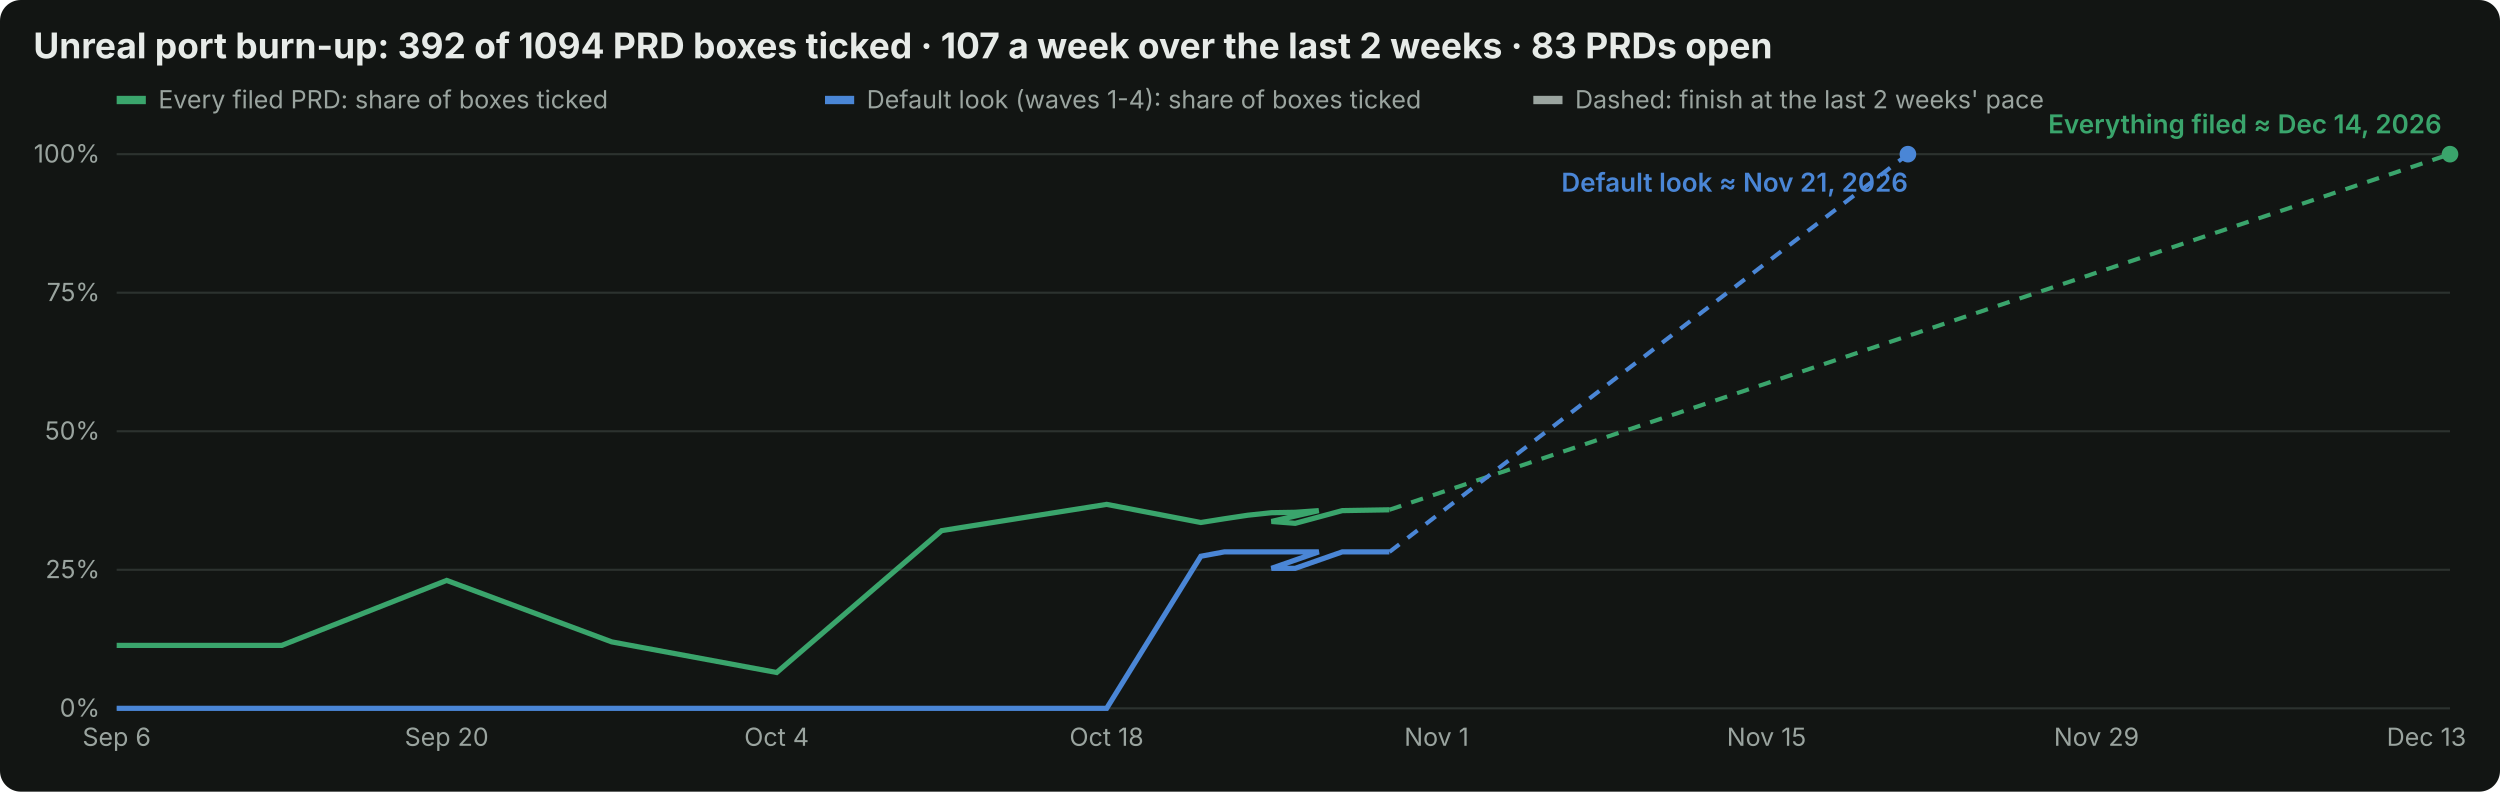
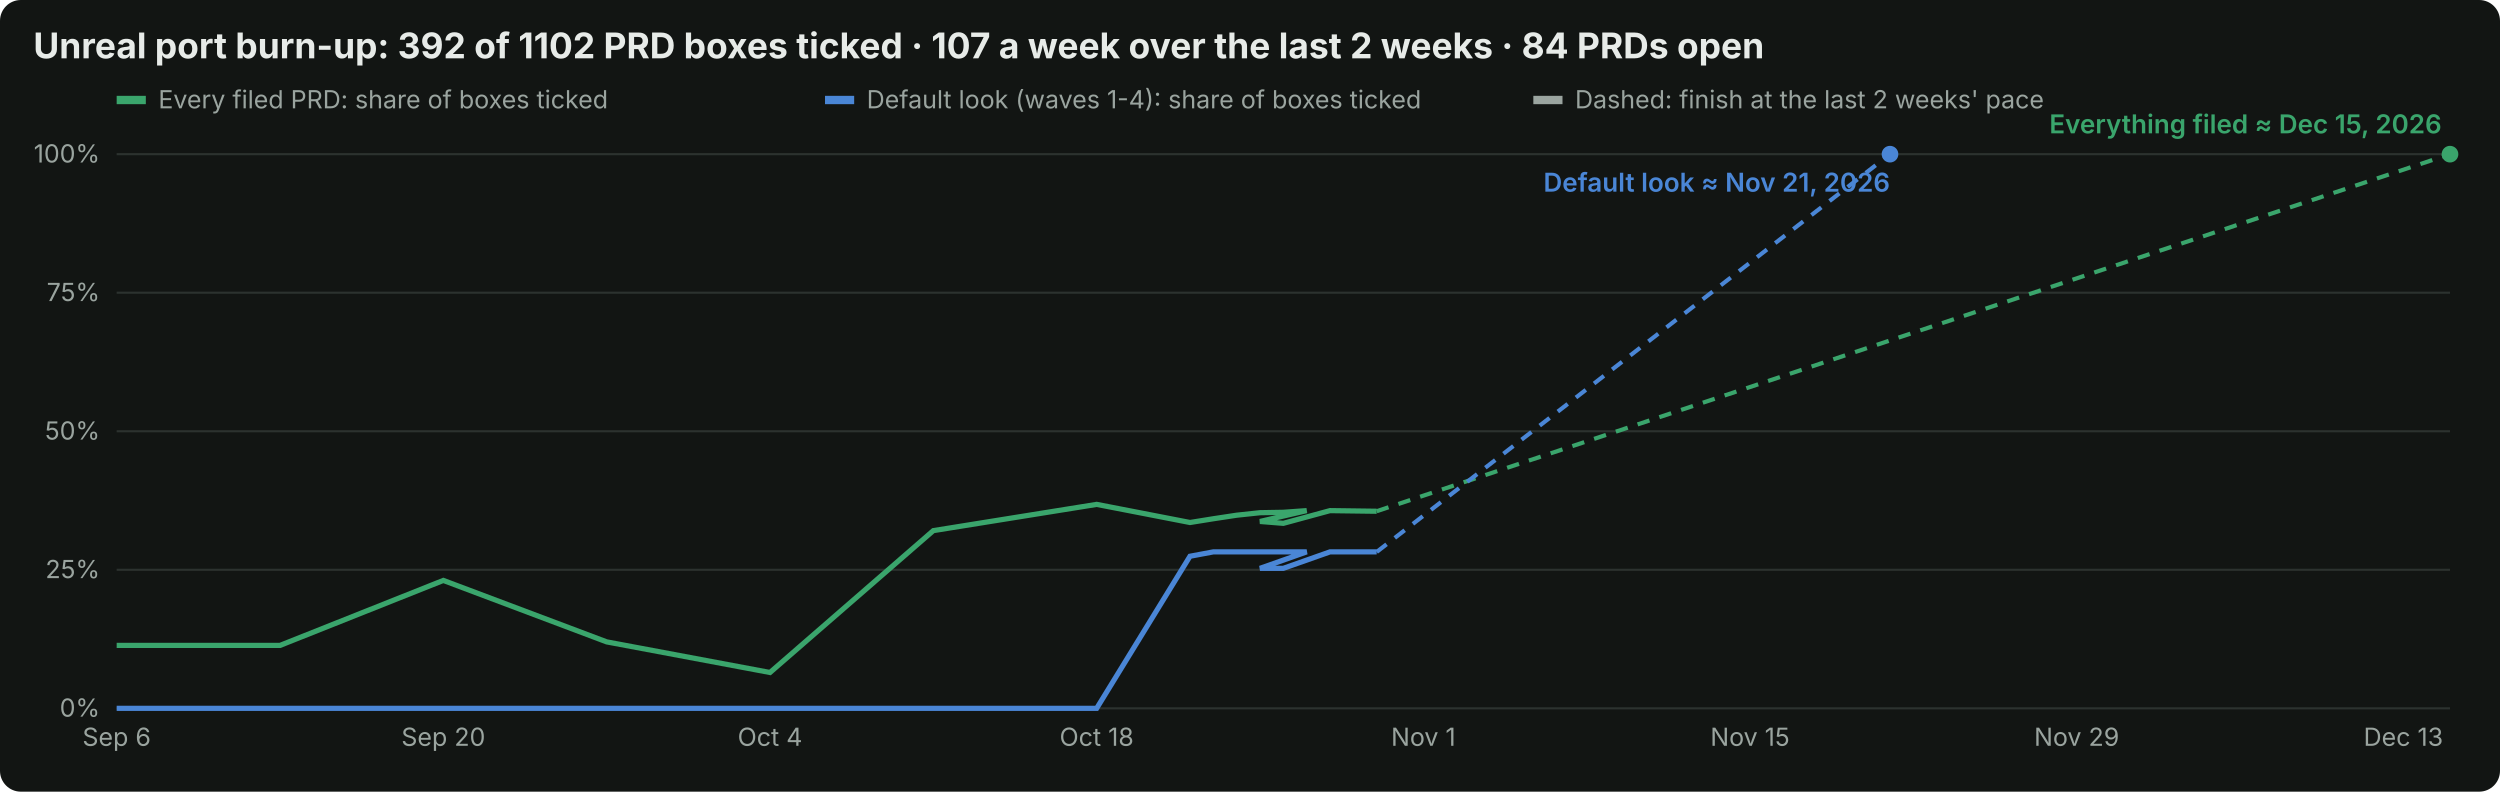
<svg xmlns="http://www.w3.org/2000/svg" viewBox="0 0 1200 380" width="1200" height="380" font-family="system-ui, -apple-system, Segoe UI, sans-serif">
  <style>.h{fill:#e7ebe8;font-size:17px;font-weight:700}.t{fill:#9aa49f;font-size:12px}.e{font-size:12.5px;font-weight:600}</style>
  <rect width="1200" height="380" rx="10" fill="#121513" />
-   <text x="16" y="28" class="h">Unreal port burn-up: 392 of 1094 PRD boxes ticked · 107 a week over the last 2 weeks · 83 PRDs open</text>
+   <text x="16" y="28" class="h">Unreal port burn-up: 392 of 1102 PRD boxes ticked · 107 a week over the last 2 weeks · 84 PRDs open</text>
  <rect x="56" y="46" width="14" height="4" fill="#3aa56c" />
  <text x="76" y="52" class="t">Every filed PRD: share of boxes ticked</text>
  <rect x="396" y="46" width="14" height="4" fill="#4a86d6" />
  <text x="416" y="52" class="t">Default look (waves 1-4): share of boxes ticked</text>
  <rect x="736" y="46" width="14" height="4" fill="#9aa49f" />
  <text x="756" y="52" class="t">Dashed: finish at the last 2 weeks' pace</text>
  <line x1="56" x2="1176" y1="340" y2="340" stroke="#2c322f" />
  <text x="48" y="344" class="t" text-anchor="end">0%</text>
  <line x1="56" x2="1176" y1="273.5" y2="273.5" stroke="#2c322f" />
  <text x="48" y="277.5" class="t" text-anchor="end">25%</text>
  <line x1="56" x2="1176" y1="207" y2="207" stroke="#2c322f" />
  <text x="48" y="211" class="t" text-anchor="end">50%</text>
  <line x1="56" x2="1176" y1="140.5" y2="140.5" stroke="#2c322f" />
  <text x="48" y="144.5" class="t" text-anchor="end">75%</text>
  <line x1="56" x2="1176" y1="74" y2="74" stroke="#2c322f" />
  <text x="48" y="78" class="t" text-anchor="end">100%</text>
  <text x="56" y="358" class="t" text-anchor="middle">Sep 6</text>
-   <text x="214.384" y="358" class="t" text-anchor="middle">Sep 20</text>
-   <text x="372.768" y="358" class="t" text-anchor="middle">Oct 4</text>
-   <text x="531.152" y="358" class="t" text-anchor="middle">Oct 18</text>
-   <text x="689.535" y="358" class="t" text-anchor="middle">Nov 1</text>
-   <text x="847.919" y="358" class="t" text-anchor="middle">Nov 15</text>
-   <text x="1006.303" y="358" class="t" text-anchor="middle">Nov 29</text>
-   <text x="1164.687" y="358" class="t" text-anchor="middle">Dec 13</text>
-   <path d="M56.0,309.8L135.2,309.8L214.4,278.6L293.6,308.1L372.8,322.8L452.0,254.7L531.2,242.1L576.4,250.8L587.7,249.0L599.0,247.3L610.3,246.1L621.7,245.9L633.0,245.1L610.3,250.3L621.7,251.2L644.3,245.1L666.9,244.7" stroke="#3aa56c" stroke-width="2.5" fill="none" />
-   <path d="M56.0,340.0L135.2,340.0L214.4,340.0L293.6,340.0L372.8,340.0L452.0,340.0L531.2,340.0L576.4,267.0L587.7,264.9L599.0,264.9L610.3,264.9L621.7,264.9L633.0,264.9L610.3,272.8L621.7,272.8L644.3,264.9L666.9,264.9" stroke="#4a86d6" stroke-width="2.5" fill="none" />
-   <path d="M666.909,244.687L1176,74" stroke="#3aa56c" stroke-width="2" stroke-dasharray="6 5" fill="none" />
+   <text x="212.8" y="358" class="t" text-anchor="middle">Sep 20</text>
+   <text x="369.6" y="358" class="t" text-anchor="middle">Oct 4</text>
+   <text x="526.4" y="358" class="t" text-anchor="middle">Oct 18</text>
+   <text x="683.2" y="358" class="t" text-anchor="middle">Nov 1</text>
+   <text x="840" y="358" class="t" text-anchor="middle">Nov 15</text>
+   <text x="996.8" y="358" class="t" text-anchor="middle">Nov 29</text>
+   <text x="1153.6" y="358" class="t" text-anchor="middle">Dec 13</text>
+   <path d="M56.0,309.8L134.4,309.8L212.8,278.6L291.2,308.1L369.6,322.8L448.0,254.7L526.4,242.1L571.2,250.8L582.4,249.0L593.6,247.3L604.8,246.1L616.0,245.9L627.2,245.1L604.8,250.3L616.0,251.2L638.4,245.1L660.8,245.4" stroke="#3aa56c" stroke-width="2.5" fill="none" />
+   <path d="M56.0,340.0L134.4,340.0L212.8,340.0L291.2,340.0L369.6,340.0L448.0,340.0L526.4,340.0L571.2,267.0L582.4,264.9L593.6,264.9L604.8,264.9L616.0,264.9L627.2,264.9L604.8,272.8L616.0,272.8L638.4,264.9L660.8,264.9" stroke="#4a86d6" stroke-width="2.5" fill="none" />
+   <path d="M660.8,245.379L1176,74" stroke="#3aa56c" stroke-width="2" stroke-dasharray="6 5" fill="none" />
  <circle cx="1176" cy="74" r="4" fill="#3aa56c" />
-   <text x="1172" y="64" class="e" fill="#3aa56c" text-anchor="end">Everything filed ≈ Dec 14, 2026</text>
-   <path d="M666.909,264.933L915.798,74" stroke="#4a86d6" stroke-width="2" stroke-dasharray="6 5" fill="none" />
-   <circle cx="915.798" cy="74" r="4" fill="#4a86d6" />
-   <text x="915.798" y="92" class="e" fill="#4a86d6" text-anchor="end">Default look ≈ Nov 21, 2026</text>
+   <text x="1172" y="64" class="e" fill="#3aa56c" text-anchor="end">Everything filed ≈ Dec 15, 2026</text>
+   <path d="M660.8,264.933L907.2,74" stroke="#4a86d6" stroke-width="2" stroke-dasharray="6 5" fill="none" />
+   <circle cx="907.2" cy="74" r="4" fill="#4a86d6" />
+   <text x="907.2" y="92" class="e" fill="#4a86d6" text-anchor="end">Default look ≈ Nov 21, 2026</text>
</svg>
